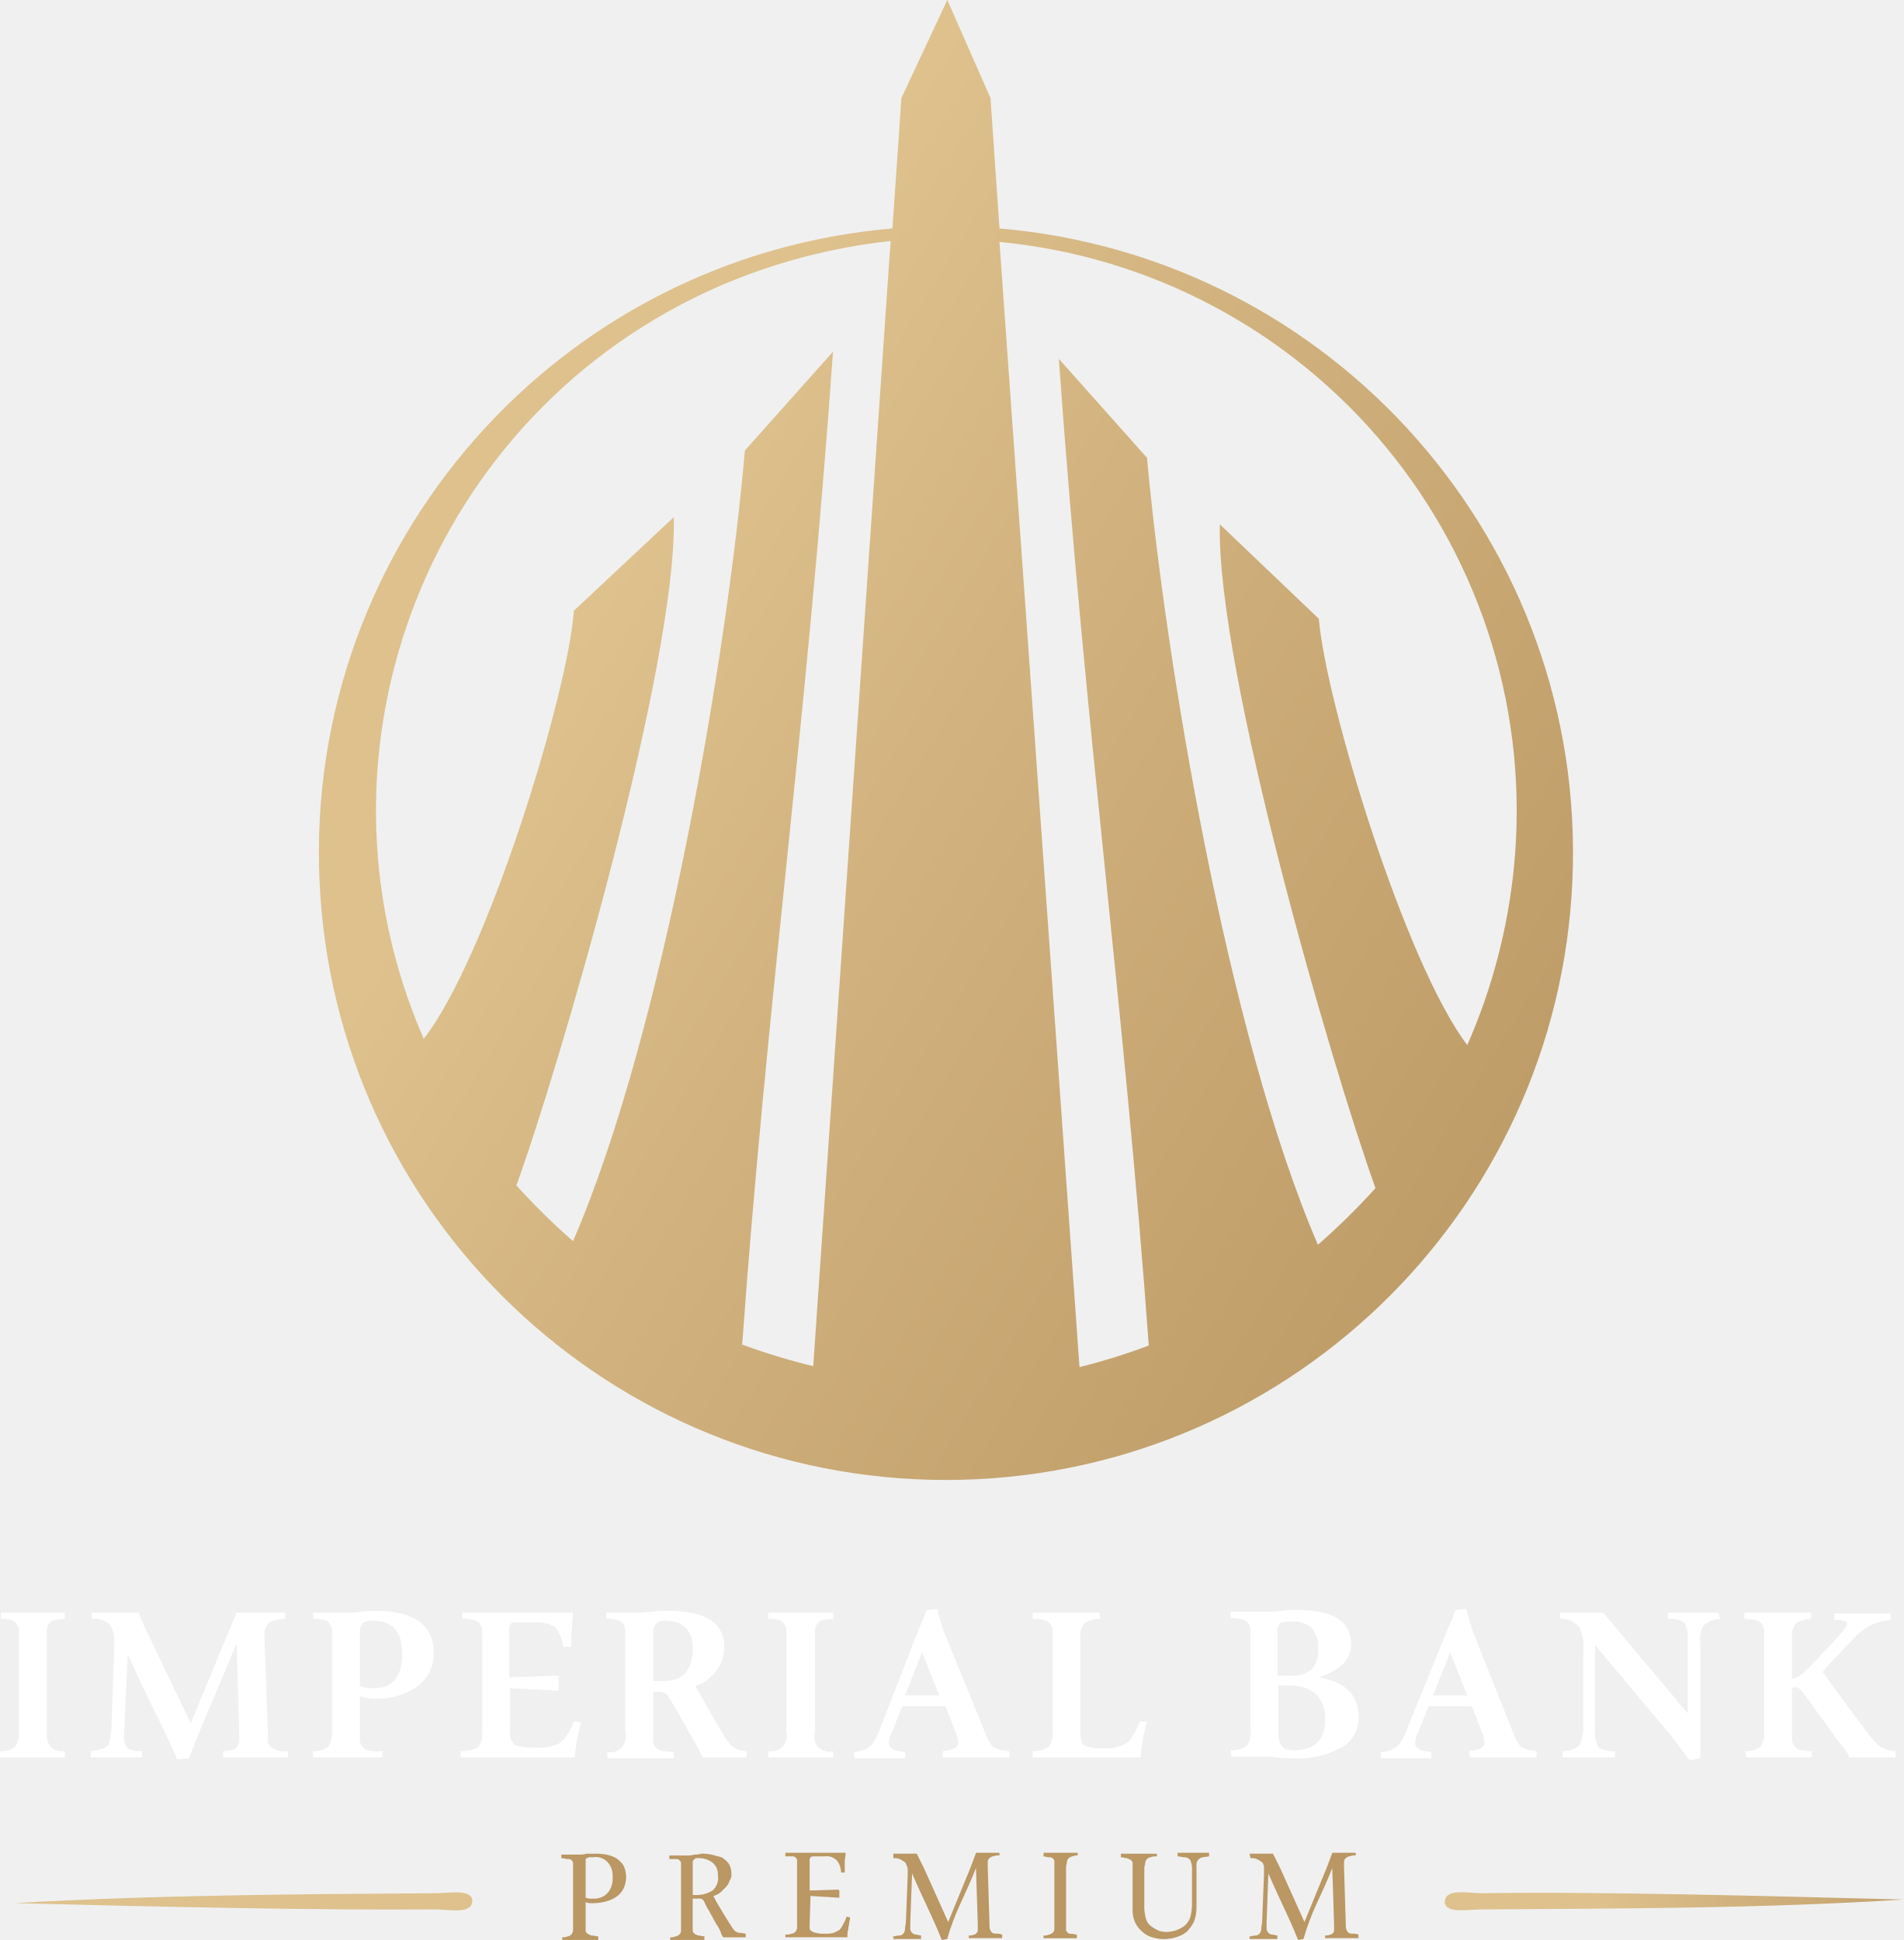
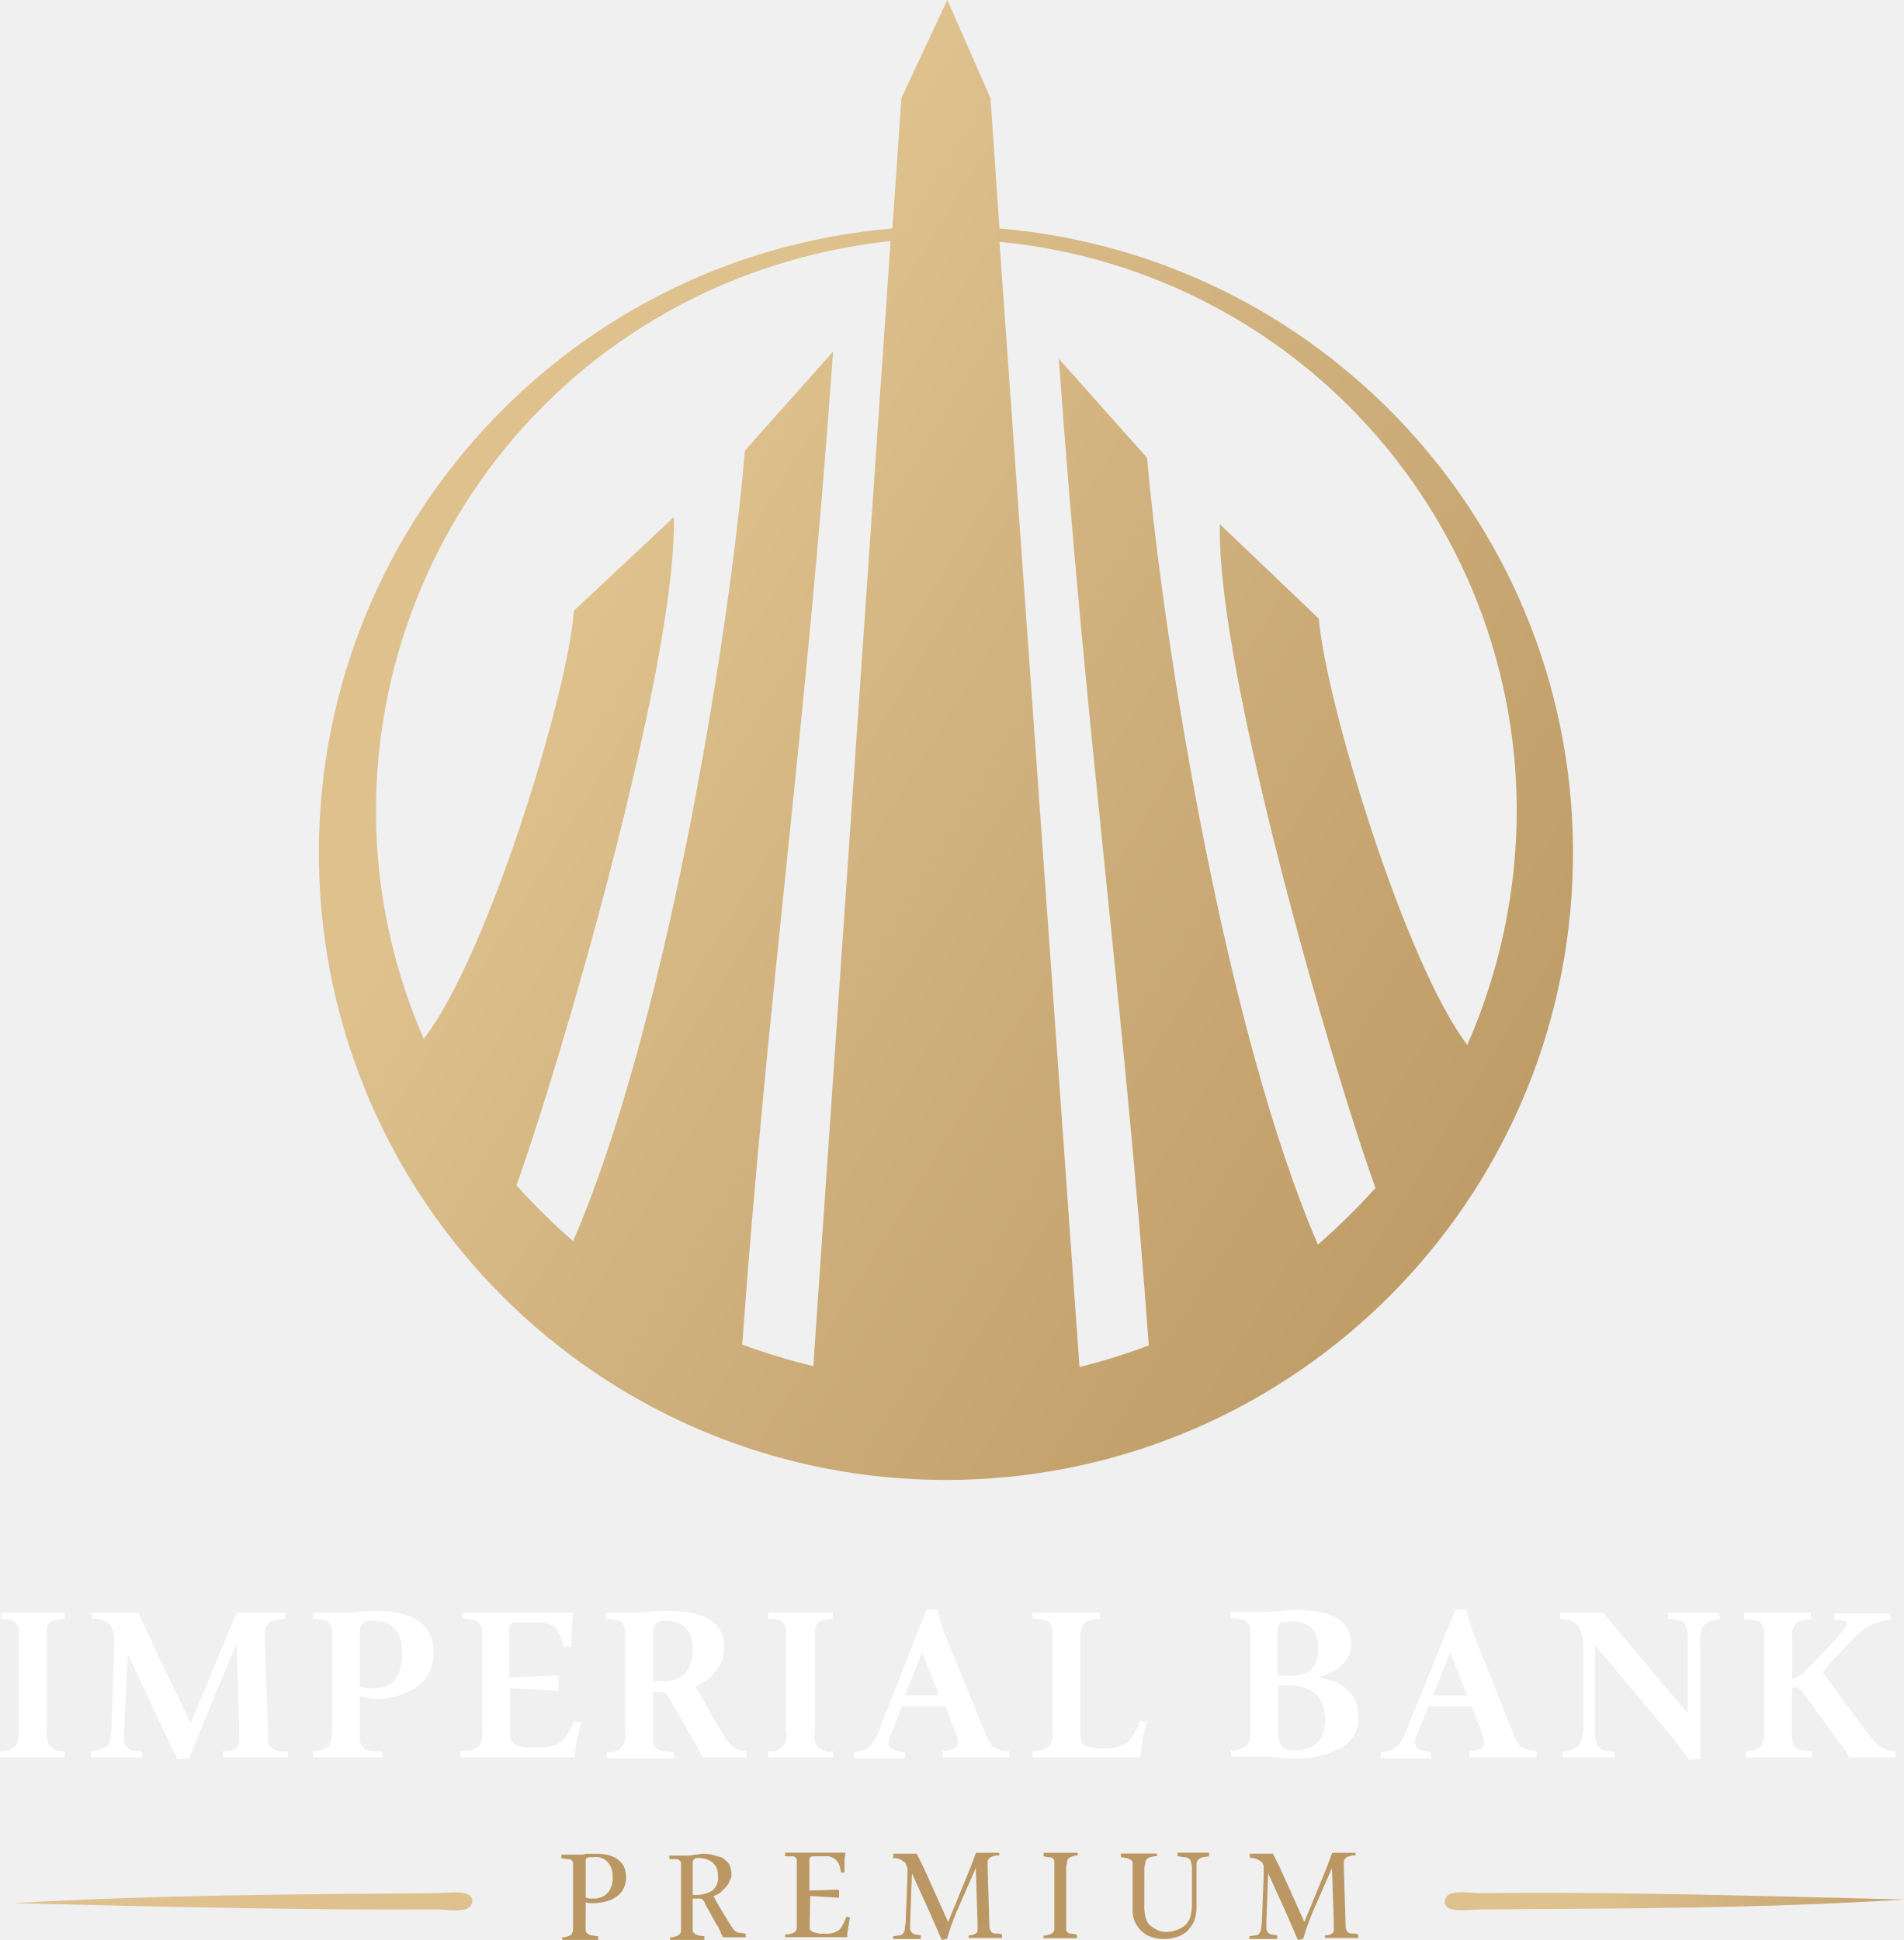
- <svg xmlns="http://www.w3.org/2000/svg" xmlns:xlink="http://www.w3.org/1999/xlink" width="285.665" height="291.2" viewBox="0 0 285.665 291.2">
+ <svg xmlns="http://www.w3.org/2000/svg" xmlns:xlink="http://www.w3.org/1999/xlink" width="285.665" height="291.2">
  <defs>
-     <style>.a{fill:url(#a);}.b{fill:#fff;}.c{fill:#ba9763;}.d{fill:url(#b);}.e{fill:url(#c);}</style>
-     <linearGradient id="a" x1="0.097" y1="0.506" x2="0.886" y2="1.093" gradientUnits="objectBoundingBox">
-       <stop offset="0.04" stop-color="#dec18d" />
-       <stop offset="0.45" stop-color="#cdad79" />
+     <linearGradient id="A" x1=".097" y1=".506" x2=".886" y2="1.093">
+       <stop offset=".04" stop-color="#dec18d" />
+       <stop offset=".45" stop-color="#cdad79" />
      <stop offset="1" stop-color="#ba9763" />
    </linearGradient>
-     <linearGradient id="b" x1="0.291" y1="-105.291" x2="1.29" y2="-105.291" xlink:href="#a" />
-     <linearGradient id="c" x1="6.959" y1="-111.429" x2="7.959" y2="-111.429" xlink:href="#a" />
+     <linearGradient id="B" x1=".291" y1="-105.291" x2="1.29" y2="-105.291" xlink:href="#A" />
+     <linearGradient id="C" x1="6.959" y1="-111.429" x2="7.959" y2="-111.429" xlink:href="#A" />
  </defs>
-   <g transform="translate(-36.6 -28.5)">
-     <path class="a" d="M174.183,62.791l-1.35-19.575L166.353,28.5l-6.885,14.715-1.35,19.575a94.1,94.1,0,1,0,16.065,0Zm-72.5,143.642c6.075-16.605,24.165-78.166,23.625-100.307l-14.985,14.04c-.945,12.69-13.1,52.246-22.545,64.261a85.868,85.868,0,0,1,44.416-113,88.91,88.91,0,0,1,25.65-6.75l-11.61,168.888a97.13,97.13,0,0,1-10.665-3.24c3.78-52.381,9.585-91.937,13.635-149.043l-13.23,14.85c-2.565,29.836-12.15,87.211-25.785,118.667A99.373,99.373,0,0,1,101.687,206.433Zm120.287,8.91c-13.635-31.591-22.95-88.427-25.65-118.127l-13.23-14.85c4.05,56.836,9.72,96.122,13.5,148.1a92.671,92.671,0,0,1-10.4,3.24L174.183,64.816A85.778,85.778,0,0,1,251.4,158.507a87.741,87.741,0,0,1-7.02,26.865c-9.315-12.285-21.2-51.3-22.275-63.991l-14.85-14.175c-.54,21.87,17.01,82.081,23.355,99.632a102.9,102.9,0,0,1-8.64,8.505Z" transform="translate(12.405)" />
-     <g transform="translate(36.6 270.019)">
-       <path class="b" d="M46.32,228.59v.945H36.6v-.945a3.534,3.534,0,0,0,2.3-.675,4.275,4.275,0,0,0,.54-2.16V210.77a1.851,1.851,0,0,0-.81-1.755,4.92,4.92,0,0,0-1.89-.27V207.8H46.32v.945a7.969,7.969,0,0,0-1.89.27,1.851,1.851,0,0,0-.81,1.755v14.985a3.073,3.073,0,0,0,.54,2.16A2.49,2.49,0,0,0,46.32,228.59Z" transform="translate(-36.6 -207.26)" />
-       <path class="b" d="M76.266,228.59v.945h-9.72v-.945a4.312,4.312,0,0,0,1.89-.405,1.666,1.666,0,0,0,.54-1.08V225.89l-.405-13.5-3.375,8.1c-.945,2.025-2.16,5.13-3.78,9.18l-1.755.135c-.54-1.215-1.62-3.645-3.375-7.155-1.215-2.43-2.565-5.265-4.05-8.64l-.54,11.475v.81a2.419,2.419,0,0,0,.54,1.89,3.884,3.884,0,0,0,2.16.405v.945H46.7v-.945c1.485-.135,2.43-.54,2.7-1.08a10.277,10.277,0,0,0,.4-2.835l.405-11.61v-.675a4.244,4.244,0,0,0-.675-2.835,3.4,3.4,0,0,0-2.7-.81V207.8h7.02c.54,1.35,1.08,2.565,1.755,3.915l6.075,12.69L68.57,207.8h7.29v.945a5.3,5.3,0,0,0-2.43.54,2.527,2.527,0,0,0-.675,1.89v.4l.54,15.12a1.466,1.466,0,0,0,.945,1.62A3.394,3.394,0,0,0,76.266,228.59Z" transform="translate(-33.065 -207.26)" />
-       <path class="b" d="M89.49,213.81a5.972,5.972,0,0,1-2.835,5.4,11.088,11.088,0,0,1-5.805,1.62,7.644,7.644,0,0,1-2.43-.405v6.21a1.808,1.808,0,0,0,1.08,1.89,6.768,6.768,0,0,0,2.3.135v.945H71.4v-.945a3.534,3.534,0,0,0,2.3-.675,4.275,4.275,0,0,0,.54-2.16V210.84a1.851,1.851,0,0,0-.81-1.755,5.248,5.248,0,0,0-2.025-.27v-.945h5.13a15.932,15.932,0,0,0,2.16-.135,14.914,14.914,0,0,1,2.16-.135C86.52,207.6,89.49,209.76,89.49,213.81Zm-4.725.135c0-3.24-1.485-4.86-4.32-4.86a2.67,2.67,0,0,0-1.485.27,1.733,1.733,0,0,0-.54,1.35v8.235a5.6,5.6,0,0,0,2.16.27C83.415,219.21,84.765,217.455,84.765,213.945Z" transform="translate(-24.419 -207.33)" />
-       <path class="b" d="M105.89,224.27a24,24,0,0,0-.945,5.265H87.8v-.945a5.479,5.479,0,0,0,2.565-.54,2.91,2.91,0,0,0,.675-2.3V210.77a1.728,1.728,0,0,0-.945-1.755,5.248,5.248,0,0,0-2.025-.27V207.8h16.605a51.2,51.2,0,0,0-.27,5.13H103.19a5.814,5.814,0,0,0-1.215-2.97,5.019,5.019,0,0,0-3.105-.675h-2.7a1.712,1.712,0,0,0-.81.135,1.031,1.031,0,0,0-.27.675v7.425l7.29-.27.135.135v2.16c-1.755-.135-4.32-.27-7.29-.405v6.345a2.49,2.49,0,0,0,.675,2.16,6.115,6.115,0,0,0,2.16.4h1.215a5.821,5.821,0,0,0,3.645-.81,9.147,9.147,0,0,0,1.89-3.105Z" transform="translate(-18.679 -207.26)" />
-       <path class="b" d="M125.06,228.66v.945h-6.615a33.235,33.235,0,0,0-1.89-3.51c-.945-1.755-2.025-3.645-3.105-5.4a1.626,1.626,0,0,0-1.35-.945h-1.08v7.02a1.633,1.633,0,0,0,.945,1.755,10.492,10.492,0,0,0,2.16.27v.945h-9.99V228.8a2.294,2.294,0,0,0,2.7-1.755,1.873,1.873,0,0,0,0-1.215V210.84a1.851,1.851,0,0,0-.81-1.755,5.248,5.248,0,0,0-2.025-.27v-.945h4.59a13.349,13.349,0,0,0,2.025-.135,19.113,19.113,0,0,1,2.565-.135c5.67,0,8.505,1.755,8.505,5.4a5.659,5.659,0,0,1-1.35,3.78,6.788,6.788,0,0,1-2.97,2.16l1.485,2.565c.945,1.755,1.755,3.105,2.43,4.185a12.234,12.234,0,0,0,1.485,2.16A3.666,3.666,0,0,0,125.06,228.66Zm-8.1-15.39c0-2.7-1.35-4.185-4.185-4.185-1.215,0-1.755.675-1.755,1.89v7.155h1.35c2.97.135,4.59-1.485,4.59-4.86Z" transform="translate(-13.008 -207.33)" />
-       <path class="b" d="M131.72,228.59v.945H122v-.945a2.294,2.294,0,0,0,2.7-1.755,1.479,1.479,0,0,0,0-1.08V210.77a1.851,1.851,0,0,0-.81-1.755,4.92,4.92,0,0,0-1.89-.27V207.8h9.72v.945a7.969,7.969,0,0,0-1.89.27,1.851,1.851,0,0,0-.81,1.755v14.985a2.225,2.225,0,0,0,1.485,2.835,1.825,1.825,0,0,0,1.215,0Z" transform="translate(-6.708 -207.26)" />
-       <path class="b" d="M154.855,228.73v.945h-9.99v-.945c1.485-.135,2.3-.54,2.3-1.215a4.8,4.8,0,0,0-.27-1.35l-1.62-4.185h-6.48l-1.62,4.05a2.722,2.722,0,0,0-.405,1.485c0,.81.81,1.215,2.43,1.35v.945h-7.56l-.135-.945a4.014,4.014,0,0,0,2.7-1.08,10.12,10.12,0,0,0,1.35-2.7l5.94-15.255c.27-.54.4-.945.54-1.215l.4-1.08,1.62-.135a11.251,11.251,0,0,0,.54,2.025c.135.405.27.945.54,1.62l5.94,14.58a10.223,10.223,0,0,0,1.215,2.43A5.585,5.585,0,0,0,154.855,228.73Zm-10.53-8.37-2.565-6.48-2.565,6.48Z" transform="translate(-3.383 -207.4)" />
-       <path class="b" d="M168.545,224.135a23.8,23.8,0,0,0-.945,5.4H151.4v-.945a4.166,4.166,0,0,0,2.43-.675,3.433,3.433,0,0,0,.54-2.3V210.77a1.728,1.728,0,0,0-.945-1.755,5.248,5.248,0,0,0-2.025-.27V207.8h9.99l.135.945a3.915,3.915,0,0,0-2.43.675,3.433,3.433,0,0,0-.54,2.3V225.62c0,1.08.135,1.89.675,2.16a6.115,6.115,0,0,0,2.16.4h.675a5.93,5.93,0,0,0,3.645-.945,10.2,10.2,0,0,0,1.755-3.105Z" transform="translate(3.583 -207.26)" />
-       <path class="b" d="M192.57,223.43a5,5,0,0,1-3.105,5,13.337,13.337,0,0,1-6.48,1.35,18.318,18.318,0,0,1-2.43-.135,20.6,20.6,0,0,0-2.43-.135h-4.59l-.135-.945a3.915,3.915,0,0,0,2.43-.675,3.433,3.433,0,0,0,.54-2.3V210.74a1.728,1.728,0,0,0-.945-1.755,10.423,10.423,0,0,0-2.025-.27v-.945h5.13a18.322,18.322,0,0,0,2.43-.135,18.315,18.315,0,0,1,2.43-.135c5.4,0,8.1,1.755,8.1,5.13,0,2.3-1.62,3.915-4.86,5C190.545,218.3,192.57,220.19,192.57,223.43ZM186.5,213.17a3.855,3.855,0,0,0-1.08-3.105,4.349,4.349,0,0,0-3.105-.81,4.592,4.592,0,0,0-1.35.135,1.565,1.565,0,0,0-.54,1.35v6.615h1.62a4.879,4.879,0,0,0,3.375-.81A3.975,3.975,0,0,0,186.5,213.17Zm1.08,10.8c0-3.375-1.89-5.13-5.535-5.13h-1.485V226q0,2.025,1.215,2.43a5.537,5.537,0,0,0,1.485.135c2.835-.135,4.32-1.62,4.32-4.59Z" transform="translate(11.283 -207.365)" />
-       <path class="b" d="M213.455,228.73v.945h-9.99l-.135-.945c1.485-.135,2.3-.54,2.3-1.215a4.8,4.8,0,0,0-.27-1.35l-1.62-4.185h-6.48l-1.62,4.05a2.721,2.721,0,0,0-.405,1.485c0,.81.81,1.215,2.43,1.35v.945H190.1v-.945a4.014,4.014,0,0,0,2.7-1.08,10.119,10.119,0,0,0,1.35-2.7l6.21-15.255c.27-.54.405-.945.54-1.215l.4-1.08,1.62-.135c.135.675.4,1.35.54,2.025.135.405.27.945.54,1.62l5.805,14.58a10.222,10.222,0,0,0,1.215,2.43A5.5,5.5,0,0,0,213.455,228.73Zm-10.4-8.37-2.565-6.48-2.565,6.48Z" transform="translate(17.129 -207.4)" />
-       <path class="b" d="M234.03,208.745a3.688,3.688,0,0,0-2.565,1.08,4.312,4.312,0,0,0-.4,2.565v17.28l-1.62.27q-1.418-1.823-2.43-3.24l-11.745-14.04v12.825a4.222,4.222,0,0,0,.54,2.565,3.816,3.816,0,0,0,2.43.54v.945h-7.83v-.945a3.564,3.564,0,0,0,2.565-.945,7.05,7.05,0,0,0,.54-2.835V213.47a7.126,7.126,0,0,0-.54-3.375,3.3,3.3,0,0,0-2.97-1.35V207.8h6.48l12.69,15.12V211.85a4.222,4.222,0,0,0-.54-2.565,4.013,4.013,0,0,0-2.43-.54V207.8h7.56Z" transform="translate(24.094 -207.26)" />
-       <path class="b" d="M253.18,228.59v.945H246.3a8.87,8.87,0,0,0-1.62-2.3l-2.3-3.24c-.54-.675-1.485-2.025-2.97-4.05-.4-.54-.81-.945-1.215-.945a.811.811,0,0,0-.54.135v7.425a1.728,1.728,0,0,0,.945,1.755,5.247,5.247,0,0,0,2.025.27v.945H230.77l-.135-.945a3.534,3.534,0,0,0,2.3-.675,3.434,3.434,0,0,0,.54-2.3V210.77a1.728,1.728,0,0,0-.945-1.755,10.423,10.423,0,0,0-2.025-.27V207.8h9.99v.945a4.551,4.551,0,0,0-2.3.675,3.246,3.246,0,0,0-.54,2.16v6.21a5.3,5.3,0,0,0,1.89-1.08c.135-.135,1.215-1.215,2.97-3.105,1.215-1.215,2.16-2.3,2.835-3.105a3.382,3.382,0,0,0,.54-.945v-.27c-.135-.27-.81-.4-1.89-.4v-.945h8.37l.135.945a8.168,8.168,0,0,0-5.13,2.3l-2.565,2.7a34.665,34.665,0,0,0-2.565,2.835l4.05,5.535,2.835,3.78a11.656,11.656,0,0,0,1.755,1.89A4.551,4.551,0,0,0,253.18,228.59Z" transform="translate(31.269 -207.26)" />
-     </g>
-     <g transform="translate(120.841 306.605)">
-       <path class="c" d="M102.645,245.67v.54c0,.135.135.27.27.4s.405.135.54.27c.405,0,.81.135,1.08.135v.54h-5.4v-.4a1.712,1.712,0,0,0,.81-.135,1.023,1.023,0,0,0,.54-.27c.135-.135.135-.27.27-.54V235.95c0-.135-.135-.27-.27-.4s-.27-.135-.54-.135-.54-.135-.945-.135v-.54h2.565a3.737,3.737,0,0,0,1.215-.135h1.08a8.912,8.912,0,0,1,1.89.135,4.837,4.837,0,0,1,1.485.54,4.109,4.109,0,0,1,1.08,1.08,4.005,4.005,0,0,1,0,3.51,3.187,3.187,0,0,1-1.08,1.215,4.991,4.991,0,0,1-1.485.675,7.9,7.9,0,0,1-1.755.27h-.81c-.135,0-.405-.135-.54-.135Zm0-4.455c.135,0,.4.135.54.135h.675a2.3,2.3,0,0,0,.945-.135,2.176,2.176,0,0,0,.945-.54,2.422,2.422,0,0,0,.675-.945,3.425,3.425,0,0,0,.27-1.62,3.023,3.023,0,0,0-.81-2.3,2.49,2.49,0,0,0-2.16-.675h-.54c-.135,0-.27.135-.405.135-.135.135-.135.135-.135.27v5.67Z" transform="translate(-99 -234.465)" />
-       <path class="c" d="M114.51,245.67v.54c0,.135.135.27.27.4s.27.135.54.27c.27,0,.675.135.945.135v.54h-5.13v-.4a1.712,1.712,0,0,0,.81-.135,1.024,1.024,0,0,0,.54-.27.7.7,0,0,0,.27-.54V235.95c0-.135-.135-.27-.27-.4s-.27-.135-.54-.135H111v-.54h2.565a3.737,3.737,0,0,0,1.215-.135,2.3,2.3,0,0,0,.945-.135,6.572,6.572,0,0,1,1.62.135c.54.135.945.27,1.485.4a3.64,3.64,0,0,1,1.08.945,2.721,2.721,0,0,1,.405,1.485,1.455,1.455,0,0,1-.27,1.08,2.176,2.176,0,0,1-.54.945l-.81.81a2.713,2.713,0,0,1-1.08.54,14.722,14.722,0,0,0,.81,1.485l.81,1.35.675,1.08c.135.27.405.54.405.675.135.135.27.4.4.54s.27.27.405.27c.135.135.27.135.54.135l.81.135v.54H119.1a2.2,2.2,0,0,1-.4-.81,5.472,5.472,0,0,0-.675-1.215l-.81-1.485c-.27-.54-.675-1.08-.945-1.755,0-.135-.135-.135-.135-.27l-.135-.135c-.135,0-.135-.135-.27-.135H114.51Zm0-4.86h.675a4.551,4.551,0,0,0,2.3-.675,2.473,2.473,0,0,0,.81-2.3,2.265,2.265,0,0,0-.81-1.89,3.316,3.316,0,0,0-2.025-.675h-.405c-.135,0-.27.135-.405.27a.5.5,0,0,0-.135.4v4.86Z" transform="translate(-94.8 -234.465)" />
-       <path class="c" d="M127.545,245.165v.675c0,.135.135.4.27.4.135.135.27.135.54.27.27,0,.54.135.81.135h.81a3.737,3.737,0,0,0,1.215-.135l.81-.405a2.824,2.824,0,0,0,.54-.81,5.29,5.29,0,0,0,.54-1.215l.54.135c0,.27-.135.54-.135.81s-.135.54-.135.81-.135.54-.135.81v.54H123.9v-.4a2.3,2.3,0,0,0,.945-.135.955.955,0,0,0,.81-.81V235.58c0-.135-.135-.27-.27-.405s-.27-.135-.54-.135H123.9v-.54h9.045c0,.4-.135.945-.135,1.35v1.62h-.54a3.942,3.942,0,0,0-.27-1.215,2.018,2.018,0,0,0-2.16-1.215h-1.62a.812.812,0,0,0-.54.135.591.591,0,0,0-.135.405v4.59l4.32-.135.135.135v1.08c-.81,0-1.62-.135-2.3-.135l-2.025-.135Z" transform="translate(-90.284 -234.5)" />
-       <path class="c" d="M135.9,234.635h3.51a106832.288,106832.288,0,0,1,1.08,2.16l3.645,8.1,3.375-8.235.405-1.08c.135-.405.27-.675.4-1.08h3.51v.4a2.3,2.3,0,0,0-.945.135,1.024,1.024,0,0,0-.54.27.7.7,0,0,0-.27.54v.81l.27,8.91a.812.812,0,0,0,.135.54c0,.135.135.27.27.4a.811.811,0,0,0,.54.135,2.636,2.636,0,0,1,.945.135v.54h-5v-.405a1.713,1.713,0,0,0,.81-.135c.135,0,.27-.135.4-.27s.135-.27.135-.54v-.81l-.27-8.37c-.675,1.755-1.485,3.51-2.3,5.265a36.989,36.989,0,0,0-2.025,5.4l-.81.135c-.27-.675-.81-2.025-1.755-4.05s-1.89-4.05-2.7-5.94l-.27,7.425v.945a1.023,1.023,0,0,0,.27.54.7.7,0,0,0,.54.27c.27,0,.54.135.81.135v.54H135.9v-.4c.27,0,.54-.135.945-.135a.7.7,0,0,0,.54-.27,1.031,1.031,0,0,0,.27-.675c0-.4.135-.81.135-1.215l.27-6.885v-.81a.812.812,0,0,0-.135-.54c0-.135-.135-.27-.135-.405-.135-.135-.135-.27-.27-.27a2.951,2.951,0,0,0-.675-.4,2,2,0,0,0-.945-.135Z" transform="translate(-86.084 -234.5)" />
-       <path class="c" d="M152.6,246.92a1.712,1.712,0,0,0,.81-.135,1.023,1.023,0,0,0,.54-.27.7.7,0,0,0,.27-.54v-10.26c0-.135-.135-.27-.27-.4s-.27-.135-.54-.135-.54-.135-.81-.135v-.54h5.13v.405a1.713,1.713,0,0,0-.81.135,1.023,1.023,0,0,0-.54.27.7.7,0,0,0-.27.54c0,.27-.135.54-.135.81v9.45c0,.135.135.27.27.405s.27.135.54.135.54.135.81.135v.54h-5Z" transform="translate(-80.239 -234.5)" />
-       <path class="c" d="M164.71,242.87a6.777,6.777,0,0,0,.27,1.62,2.1,2.1,0,0,0,.81,1.08,5.473,5.473,0,0,0,1.215.675,3.737,3.737,0,0,0,1.215.135,4.8,4.8,0,0,0,1.35-.27,5.473,5.473,0,0,0,1.215-.675,3.189,3.189,0,0,0,.81-1.215,7.967,7.967,0,0,0,.27-1.89v-5.4a2.3,2.3,0,0,0-.135-.945.7.7,0,0,0-.27-.54,1.031,1.031,0,0,0-.675-.27c-.405,0-.675-.135-1.08-.135v-.54h4.725v.54l-.945.135a1.137,1.137,0,0,0-.945.945v6.615a5.6,5.6,0,0,1-.405,2.16,5.994,5.994,0,0,1-1.08,1.485,4.562,4.562,0,0,1-1.62.81,5.839,5.839,0,0,1-3.51,0,3.218,3.218,0,0,1-1.485-.81,4.036,4.036,0,0,1-1.485-3.105v-7.29c0-.135-.135-.27-.27-.4s-.405-.135-.54-.27c-.27,0-.675-.135-.945-.135v-.54h5.4v.4a2.3,2.3,0,0,0-.945.135.955.955,0,0,0-.81.81c0,.27-.135.54-.135.81Z" transform="translate(-77.229 -234.5)" />
-       <path class="c" d="M175.5,234.635h3.51l.54,1.08.54,1.08,3.645,8.1,3.375-8.235c.135-.405.27-.675.405-1.08s.27-.675.405-1.08h3.51v.4a2.3,2.3,0,0,0-.945.135,1.024,1.024,0,0,0-.54.27.7.7,0,0,0-.27.54v.81l.27,8.91a.812.812,0,0,0,.135.54c0,.135.135.27.27.4a.811.811,0,0,0,.54.135,2.636,2.636,0,0,1,.945.135v.54h-5v-.405a1.713,1.713,0,0,0,.81-.135c.135,0,.27-.135.4-.27s.135-.27.135-.54v-.81l-.27-8.37c-.675,1.755-1.485,3.51-2.3,5.265a36.989,36.989,0,0,0-2.025,5.4l-.81.135c-.27-.675-.81-2.025-1.755-4.05s-1.89-4.05-2.7-5.94l-.27,7.425v.945a1.024,1.024,0,0,0,.27.54.7.7,0,0,0,.54.27c.27,0,.54.135.81.135v.54H175.5v-.4c.27,0,.54-.135.945-.135a.7.7,0,0,0,.54-.27,1.031,1.031,0,0,0,.27-.675c0-.4.135-.81.135-1.215l.27-6.885v-1.35c0-.135-.135-.27-.135-.405-.135-.135-.135-.27-.27-.27a2.951,2.951,0,0,0-.675-.4,2,2,0,0,0-.945-.135Z" transform="translate(-72.223 -234.5)" />
-     </g>
-     <path class="d" d="M266.051,239.984c-20.925,1.35-42.931,1.35-63.316,1.485-2.025,0-5.4.675-5.535-1.08,0-2.16,3.51-1.35,5.535-1.35C220.69,238.769,244.856,239.444,266.051,239.984Z" transform="translate(56.214 73.641)" />
-     <path class="e" d="M38.2,240.518c20.925-1.215,42.931-1.35,63.181-1.485,2.025,0,5.4-.675,5.535,1.08,0,2.16-3.51,1.35-5.535,1.35C83.426,241.6,59.26,241.058,38.2,240.518Z" transform="translate(0.56 73.647)" />
-   </g>
+   <path d="M149.988 34.29l-1.35-19.575L142.158 0l-6.885 14.715-1.35 19.575C83.7 38.593 45.788 81.706 47.94 132.066s43.608 90.08 94.014 90.08 91.86-39.72 94.014-90.08-35.76-93.474-85.982-97.776zm-72.5 143.642c6.075-16.605 24.165-78.166 23.625-100.307l-14.985 14.04c-.945 12.7-13.1 52.246-22.545 64.26-18.93-43.47.953-94.055 44.416-113a88.91 88.91 0 0 1 25.65-6.75l-11.6 168.888a97.13 97.13 0 0 1-10.665-3.24c3.78-52.38 9.585-91.937 13.635-149.043l-13.23 14.85c-2.565 29.836-12.15 87.21-25.785 118.667-3-2.616-5.838-5.4-8.502-8.366zm120.287 8.9c-13.635-31.59-22.95-88.427-25.65-118.127l-13.23-14.85c4.05 56.836 9.72 96.122 13.5 148.1a92.67 92.67 0 0 1-10.4 3.24l-12.007-168.9a85.78 85.78 0 0 1 77.217 93.691 87.74 87.74 0 0 1-7.02 26.865c-9.315-12.285-21.2-51.3-22.275-63.99l-14.85-14.175c-.54 21.87 17 82.08 23.355 99.632a102.9 102.9 0 0 1-8.64 8.505z" fill="url(#A)" />
+   <path d="M9.72 262.85v.945H0v-.945a3.54 3.54 0 0 0 2.3-.675 4.27 4.27 0 0 0 .54-2.16V245.03a1.85 1.85 0 0 0-.81-1.755 4.92 4.92 0 0 0-1.89-.27v-.945h9.58v.945a7.97 7.97 0 0 0-1.89.27 1.85 1.85 0 0 0-.81 1.755v14.985c-.096.762.096 1.533.54 2.16a2.49 2.49 0 0 0 2.16.675zm33.48 0v.945h-9.72v-.945a4.31 4.31 0 0 0 1.89-.405c.3-.28.5-.665.54-1.08v-1.215l-.405-13.5-3.375 8.1-3.78 9.18-1.755.135-3.375-7.155-4.05-8.64-.54 11.475v.8a2.42 2.42 0 0 0 .54 1.89 3.89 3.89 0 0 0 2.16.405v.945h-7.696v-.945c1.485-.135 2.43-.54 2.7-1.08a10.26 10.26 0 0 0 .4-2.835l.405-11.6v-.675a4.24 4.24 0 0 0-.675-2.835 3.4 3.4 0 0 0-2.7-.81v-.945h7.02l1.755 3.915 6.075 12.7 6.9-16.605h7.3v.945a5.3 5.3 0 0 0-2.43.54c-.476.5-.72 1.194-.675 1.9v.4l.54 15.12c-.117.697.28 1.378.945 1.62a3.39 3.39 0 0 0 2.026.275zM65.07 248a5.97 5.97 0 0 1-2.835 5.4 11.09 11.09 0 0 1-5.805 1.62c-.827-.003-1.647-.14-2.43-.405v6.2a1.81 1.81 0 0 0 1.08 1.89 6.77 6.77 0 0 0 2.3.135v.945h-10.4v-.945a3.54 3.54 0 0 0 2.3-.675 4.27 4.27 0 0 0 .54-2.16V245.03a1.85 1.85 0 0 0-.81-1.755 5.25 5.25 0 0 0-2.025-.27v-.945h5.13a15.93 15.93 0 0 0 2.16-.135c.716-.097 1.438-.142 2.16-.135 5.665 0 8.635 2.16 8.635 6.2zm-4.725.135c0-3.24-1.485-4.86-4.32-4.86a2.67 2.67 0 0 0-1.485.27 1.73 1.73 0 0 0-.54 1.35v8.235a5.6 5.6 0 0 0 2.16.27c2.835 0 4.185-1.755 4.185-5.265zM87.2 258.53a24 24 0 0 0-.945 5.265H69.12v-.945a5.48 5.48 0 0 0 2.565-.54 2.91 2.91 0 0 0 .675-2.3v-14.98a1.73 1.73 0 0 0-.945-1.755 5.25 5.25 0 0 0-2.025-.27v-.945h16.605a51.2 51.2 0 0 0-.27 5.13H84.5c-.118-1.084-.54-2.114-1.215-2.97a5.02 5.02 0 0 0-3.105-.675h-2.7a1.71 1.71 0 0 0-.81.135 1.03 1.03 0 0 0-.27.675v7.425l7.3-.27.135.135v2.16l-7.3-.405v6.345a2.49 2.49 0 0 0 .675 2.16c.7.263 1.422.398 2.16.4h1.215a5.82 5.82 0 0 0 3.645-.81c.83-.898 1.474-1.954 1.9-3.105zm24.842 4.32v.945h-6.615a32.16 32.16 0 0 0-1.9-3.5l-3.105-5.4c-.245-.537-.762-.898-1.35-.945h-1.08v7.02c-.12.732.268 1.452.945 1.755a10.49 10.49 0 0 0 2.16.27v.945h-10V263c1.228.25 2.43-.53 2.7-1.755.135-.394.135-.82 0-1.215v-15a1.85 1.85 0 0 0-.81-1.755 5.25 5.25 0 0 0-2.025-.27v-.945h4.6a13.35 13.35 0 0 0 2.025-.135 19.11 19.11 0 0 1 2.565-.135c5.67 0 8.505 1.755 8.505 5.4a5.66 5.66 0 0 1-1.35 3.78 6.79 6.79 0 0 1-2.97 2.16l1.485 2.565a73.13 73.13 0 0 0 2.43 4.185 12.27 12.27 0 0 0 1.485 2.16c.65.523 1.46.8 2.295.8zm-8.1-15.4c0-2.7-1.35-4.185-4.185-4.185-1.215 0-1.755.675-1.755 1.9v7.155h1.35c2.97.135 4.6-1.485 4.6-4.86zm21.06 15.4v.945h-9.72v-.945c1.228.25 2.43-.53 2.7-1.755a1.48 1.48 0 0 0 0-1.08V245.03a1.85 1.85 0 0 0-.81-1.755 4.92 4.92 0 0 0-1.89-.27v-.945h9.72v.945a7.97 7.97 0 0 0-1.89.27 1.85 1.85 0 0 0-.81 1.755v14.985c-.2.573-.14 1.198.14 1.733s.765.932 1.344 1.102a1.81 1.81 0 0 0 1.215 0zm26.46 0v.945h-10v-.945c1.485-.135 2.3-.54 2.3-1.215a4.8 4.8 0 0 0-.27-1.35l-1.62-4.185h-6.48l-1.62 4.05a2.72 2.72 0 0 0-.405 1.485c0 .8.8 1.215 2.43 1.35v.945h-7.56l-.135-.945c1.003-.01 1.967-.395 2.7-1.08a10.12 10.12 0 0 0 1.35-2.7l5.94-15.255.54-1.215.4-1.08 1.62-.135a11.25 11.25 0 0 0 .54 2.025l.54 1.62 5.94 14.58c.295.86.704 1.678 1.215 2.43a5.57 5.57 0 0 0 2.565.675zm-10.53-8.37l-2.565-6.48-2.565 6.48zm31.186 3.914a23.8 23.8 0 0 0-.945 5.4h-16.2v-.945c.86.03 1.7-.204 2.43-.675.446-.68.638-1.494.54-2.3V245.03a1.73 1.73 0 0 0-.945-1.755 5.25 5.25 0 0 0-2.025-.27v-.945h10l.135.945a3.91 3.91 0 0 0-2.43.675c-.446.68-.638 1.494-.54 2.3v13.9c0 1.08.135 1.9.675 2.16.7.263 1.422.398 2.16.4h.675a5.93 5.93 0 0 0 3.645-.945 10.2 10.2 0 0 0 1.755-3.105zm31.725-.8a5 5 0 0 1-3.105 5c-2.012.987-4.24 1.452-6.48 1.35a18.32 18.32 0 0 1-2.43-.135 20.6 20.6 0 0 0-2.43-.135h-4.6l-.135-.945a3.91 3.91 0 0 0 2.43-.675c.446-.68.638-1.494.54-2.3v-14.85a1.73 1.73 0 0 0-.945-1.755 10.4 10.4 0 0 0-2.025-.27v-.945h5.13a18.32 18.32 0 0 0 2.43-.135c.806-.1 1.618-.144 2.43-.135 5.4 0 8.1 1.755 8.1 5.13 0 2.3-1.62 3.915-4.86 5 3.915.67 5.94 2.56 5.94 5.8zm-6.07-10.26a3.86 3.86 0 0 0-1.08-3.105 4.35 4.35 0 0 0-3.105-.81 4.59 4.59 0 0 0-1.35.135 1.57 1.57 0 0 0-.54 1.35v6.615h1.62a4.88 4.88 0 0 0 3.375-.81 3.97 3.97 0 0 0 1.08-3.375zm1.08 10.8c0-3.375-1.9-5.13-5.535-5.13h-1.485v7.16q0 2.025 1.215 2.43c.487.112.986.157 1.485.135 2.835-.135 4.32-1.62 4.32-4.6zm31.72 4.726v.945h-10l-.135-.945c1.485-.135 2.3-.54 2.3-1.215a4.8 4.8 0 0 0-.27-1.35l-1.62-4.185h-6.48l-1.62 4.05a2.72 2.72 0 0 0-.405 1.485c0 .8.8 1.215 2.43 1.35v.945h-7.565v-.945c1.003-.01 1.967-.395 2.7-1.08a10.12 10.12 0 0 0 1.35-2.7l6.2-15.255.54-1.215.4-1.08 1.62-.135c.135.675.4 1.35.54 2.025l.54 1.62 5.805 14.58a10.22 10.22 0 0 0 1.215 2.43 5.5 5.5 0 0 0 2.435.675zm-10.4-8.37L217.62 248l-2.565 6.48zm37.94-11.476a3.69 3.69 0 0 0-2.565 1.08 4.31 4.31 0 0 0-.4 2.565v17.28l-1.62.27q-1.418-1.823-2.43-3.24l-11.745-14.04v12.825a4.22 4.22 0 0 0 .54 2.565 3.81 3.81 0 0 0 2.43.54v.945h-7.83v-.945c.947.038 1.87-.302 2.565-.945a7.05 7.05 0 0 0 .54-2.835v-11.34c.096-1.152-.1-2.3-.54-3.375a3.3 3.3 0 0 0-2.97-1.35v-.945h6.48l12.7 15.12v-11.07a4.22 4.22 0 0 0-.54-2.565c-.732-.433-1.583-.622-2.43-.54v-.945h7.56zm26.326 19.846v.945h-6.88a8.87 8.87 0 0 0-1.62-2.3l-2.3-3.24-2.97-4.05c-.4-.54-.8-.945-1.215-.945a.81.81 0 0 0-.54.135v7.425a1.73 1.73 0 0 0 .945 1.755c.65.222 1.34.314 2.025.27v.945h-9.855l-.135-.945a3.54 3.54 0 0 0 2.3-.675c.446-.68.638-1.494.54-2.3v-14.84a1.73 1.73 0 0 0-.945-1.755 10.4 10.4 0 0 0-2.025-.27v-.945h10v.945a4.55 4.55 0 0 0-2.3.675c-.43.634-.62 1.4-.54 2.16v6.2a5.3 5.3 0 0 0 1.89-1.08l2.97-3.105 2.835-3.105a3.38 3.38 0 0 0 .54-.945v-.27c-.135-.27-.8-.4-1.9-.4v-.945h8.37l.135.945a8.17 8.17 0 0 0-5.13 2.3l-2.565 2.7a34.78 34.78 0 0 0-2.565 2.835l4.05 5.535 2.835 3.78c.513.693 1.102 1.327 1.755 1.9a4.55 4.55 0 0 0 2.295.665z" fill="#fff" />
+   <path d="M87.886 289.3v.54c0 .135.135.27.27.4s.405.135.54.27c.405 0 .8.135 1.08.135v.54h-5.4v-.4a1.71 1.71 0 0 0 .81-.135c.203-.034.4-.128.54-.27.135-.135.135-.27.27-.54V279.6c0-.135-.135-.27-.27-.4s-.27-.135-.54-.135-.54-.135-.945-.135v-.54h2.565a3.78 3.78 0 0 0 1.215-.135h1.08a8.91 8.91 0 0 1 1.89.135c.52.097 1.023.28 1.485.54a4.11 4.11 0 0 1 1.08 1.08c.54 1.108.54 2.402 0 3.5a3.26 3.26 0 0 1-1.08 1.215 4.99 4.99 0 0 1-1.485.675 7.9 7.9 0 0 1-1.755.27h-.8c-.135 0-.405-.135-.54-.135zm0-4.455c.135 0 .4.135.54.135h.675a2.3 2.3 0 0 0 .945-.135 2.18 2.18 0 0 0 .945-.54 2.42 2.42 0 0 0 .675-.945 3.4 3.4 0 0 0 .27-1.62 3.06 3.06 0 0 0-.8-2.3 2.49 2.49 0 0 0-2.16-.675h-.54c-.135 0-.27.135-.405.135-.135.135-.135.135-.135.27v5.67zm16.064 4.455v.54c0 .135.135.27.27.4s.27.135.54.27c.27 0 .675.135.945.135v.54h-5.13v-.4a1.71 1.71 0 0 0 .81-.135c.203-.034.4-.128.54-.27a.7.7 0 0 0 .27-.54V279.6c0-.135-.135-.27-.27-.4s-.27-.135-.54-.135h-.945v-.54h2.565a3.78 3.78 0 0 0 1.215-.135 2.3 2.3 0 0 0 .945-.135 6.57 6.57 0 0 1 1.62.135l1.485.4a3.64 3.64 0 0 1 1.08.945 2.72 2.72 0 0 1 .405 1.485 1.45 1.45 0 0 1-.27 1.08 2.18 2.18 0 0 1-.54.945l-.8.8c-.315.26-.684.443-1.08.54a14.72 14.72 0 0 0 .81 1.485l.8 1.35.675 1.08c.135.27.405.54.405.675.135.135.27.4.4.54s.27.27.405.27c.135.135.27.135.54.135l.8.135v.54h-3.37a2.2 2.2 0 0 1-.4-.81 5.47 5.47 0 0 0-.675-1.215l-.8-1.485c-.27-.54-.675-1.08-.945-1.755 0-.135-.135-.135-.135-.27l-.135-.135c-.135 0-.135-.135-.27-.135h-1.22zm0-4.86h.675a4.55 4.55 0 0 0 2.3-.675c.655-.57.963-1.444.8-2.3.048-.723-.253-1.426-.8-1.9a3.31 3.31 0 0 0-2.025-.675h-.405c-.135 0-.27.135-.405.27a.5.5 0 0 0-.135.4v4.86zm17.552 4.33v.675c0 .135.135.4.27.4.135.135.27.135.54.27.27 0 .54.135.8.135h.8a3.78 3.78 0 0 0 1.215-.135l.8-.405c.226-.237.408-.5.54-.8a5.29 5.29 0 0 0 .54-1.215l.54.135c0 .27-.135.54-.135.8s-.135.54-.135.8-.135.54-.135.8v.54h-9.315v-.4a2.3 2.3 0 0 0 .945-.135c.42-.06.75-.4.8-.8v-10.26c0-.135-.135-.27-.27-.405s-.27-.135-.54-.135h-.945v-.54h9.045c0 .4-.135.945-.135 1.35v1.62h-.54a3.94 3.94 0 0 0-.27-1.215 2.02 2.02 0 0 0-2.16-1.215h-1.62a.81.81 0 0 0-.54.135.59.59 0 0 0-.135.405v4.6l4.32-.135.135.135v1.08c-.8 0-1.62-.135-2.3-.135l-2.025-.135zm12.555-10.53h3.5l1.08 2.16 3.645 8.1 3.375-8.235.405-1.08.4-1.08h3.5v.4a2.3 2.3 0 0 0-.945.135c-.203.034-.4.128-.54.27a.7.7 0 0 0-.27.54v.8l.27 8.9a.81.81 0 0 0 .135.54c0 .135.135.27.27.4a.81.81 0 0 0 .54.135 2.64 2.64 0 0 1 .945.135v.54h-5v-.405a1.67 1.67 0 0 0 .8-.135c.135 0 .27-.135.4-.27s.135-.27.135-.54v-.8l-.27-8.37-2.3 5.265a36.99 36.99 0 0 0-2.025 5.4l-.8.135-1.755-4.05-2.7-5.94-.27 7.425v.945c.034.203.128.4.27.54a.7.7 0 0 0 .54.27c.27 0 .54.135.8.135v.54h-4.165v-.4c.27 0 .54-.135.945-.135a.7.7 0 0 0 .54-.27 1.03 1.03 0 0 0 .27-.675c0-.4.135-.8.135-1.215l.27-6.885v-.8a.81.81 0 0 0-.135-.54c0-.135-.135-.27-.135-.405-.135-.135-.135-.27-.27-.27a2.95 2.95 0 0 0-.675-.4 2 2 0 0 0-.945-.135zm22.545 12.285a1.71 1.71 0 0 0 .81-.135c.203-.034.4-.128.54-.27a.7.7 0 0 0 .27-.54v-10.26c0-.135-.135-.27-.27-.4s-.27-.135-.54-.135-.54-.135-.8-.135v-.54h5.13v.405a1.67 1.67 0 0 0-.8.135c-.203.034-.4.128-.54.27a.7.7 0 0 0-.27.54c0 .27-.135.54-.135.8v9.45c0 .135.135.27.27.405s.27.135.54.135.54.135.8.135v.54h-5zm15.12-4.05c.024.55.115 1.093.27 1.62a2.1 2.1 0 0 0 .81 1.08 5.45 5.45 0 0 0 1.215.675c.395.1.805.157 1.215.135a4.8 4.8 0 0 0 1.35-.27 5.49 5.49 0 0 0 1.215-.675 3.19 3.19 0 0 0 .81-1.215c.165-.617.256-1.25.27-1.9v-5.4a2.3 2.3 0 0 0-.135-.945.7.7 0 0 0-.27-.54 1.03 1.03 0 0 0-.675-.27c-.405 0-.675-.135-1.08-.135v-.54h4.725v.54l-.945.135a1.14 1.14 0 0 0-.945.945v6.615a5.6 5.6 0 0 1-.405 2.16c-.282.548-.646 1.048-1.08 1.485a4.56 4.56 0 0 1-1.62.81 5.84 5.84 0 0 1-3.51 0 3.22 3.22 0 0 1-1.485-.81c-.934-.76-1.478-1.9-1.485-3.105v-7.3c0-.135-.135-.27-.27-.4s-.405-.135-.54-.27c-.27 0-.675-.135-.945-.135v-.54h5.4v.4a2.3 2.3 0 0 0-.945.135c-.42.06-.75.4-.8.8 0 .27-.135.54-.135.8zm15.796-8.235h3.5l1.08 2.16 3.645 8.1 3.375-8.235.8-2.16h3.5v.4a2.3 2.3 0 0 0-.945.135c-.203.034-.4.128-.54.27a.7.7 0 0 0-.27.54v.8l.27 8.9a.81.81 0 0 0 .135.54c0 .135.135.27.27.4a.81.81 0 0 0 .54.135 2.64 2.64 0 0 1 .945.135v.54h-5v-.405a1.67 1.67 0 0 0 .8-.135c.135 0 .27-.135.4-.27s.135-.27.135-.54v-.8l-.27-8.37-2.3 5.265a36.99 36.99 0 0 0-2.025 5.4l-.8.135-1.755-4.05-2.7-5.94-.27 7.425v.945c.034.203.128.4.27.54a.7.7 0 0 0 .54.27c.27 0 .54.135.8.135v.54h-4.17v-.4c.27 0 .54-.135.945-.135a.7.7 0 0 0 .54-.27 1.03 1.03 0 0 0 .27-.675c0-.4.135-.8.135-1.215l.27-6.885v-1.35c0-.135-.135-.27-.135-.405-.135-.135-.135-.27-.27-.27a2.95 2.95 0 0 0-.675-.4 2 2 0 0 0-.945-.135z" fill="#ba9763" />
+   <path d="M285.665 285.125c-20.925 1.35-42.93 1.35-63.316 1.485-2.025 0-5.4.675-5.535-1.08 0-2.16 3.5-1.35 5.535-1.35 17.955-.27 42.12.405 63.316.945z" fill="url(#B)" />
+   <path d="M2.16 285.665c20.925-1.215 42.93-1.35 63.18-1.485 2.025 0 5.4-.675 5.535 1.08 0 2.16-3.5 1.35-5.535 1.35-17.955.137-42.12-.405-63.18-.945z" fill="url(#C)" />
</svg>
